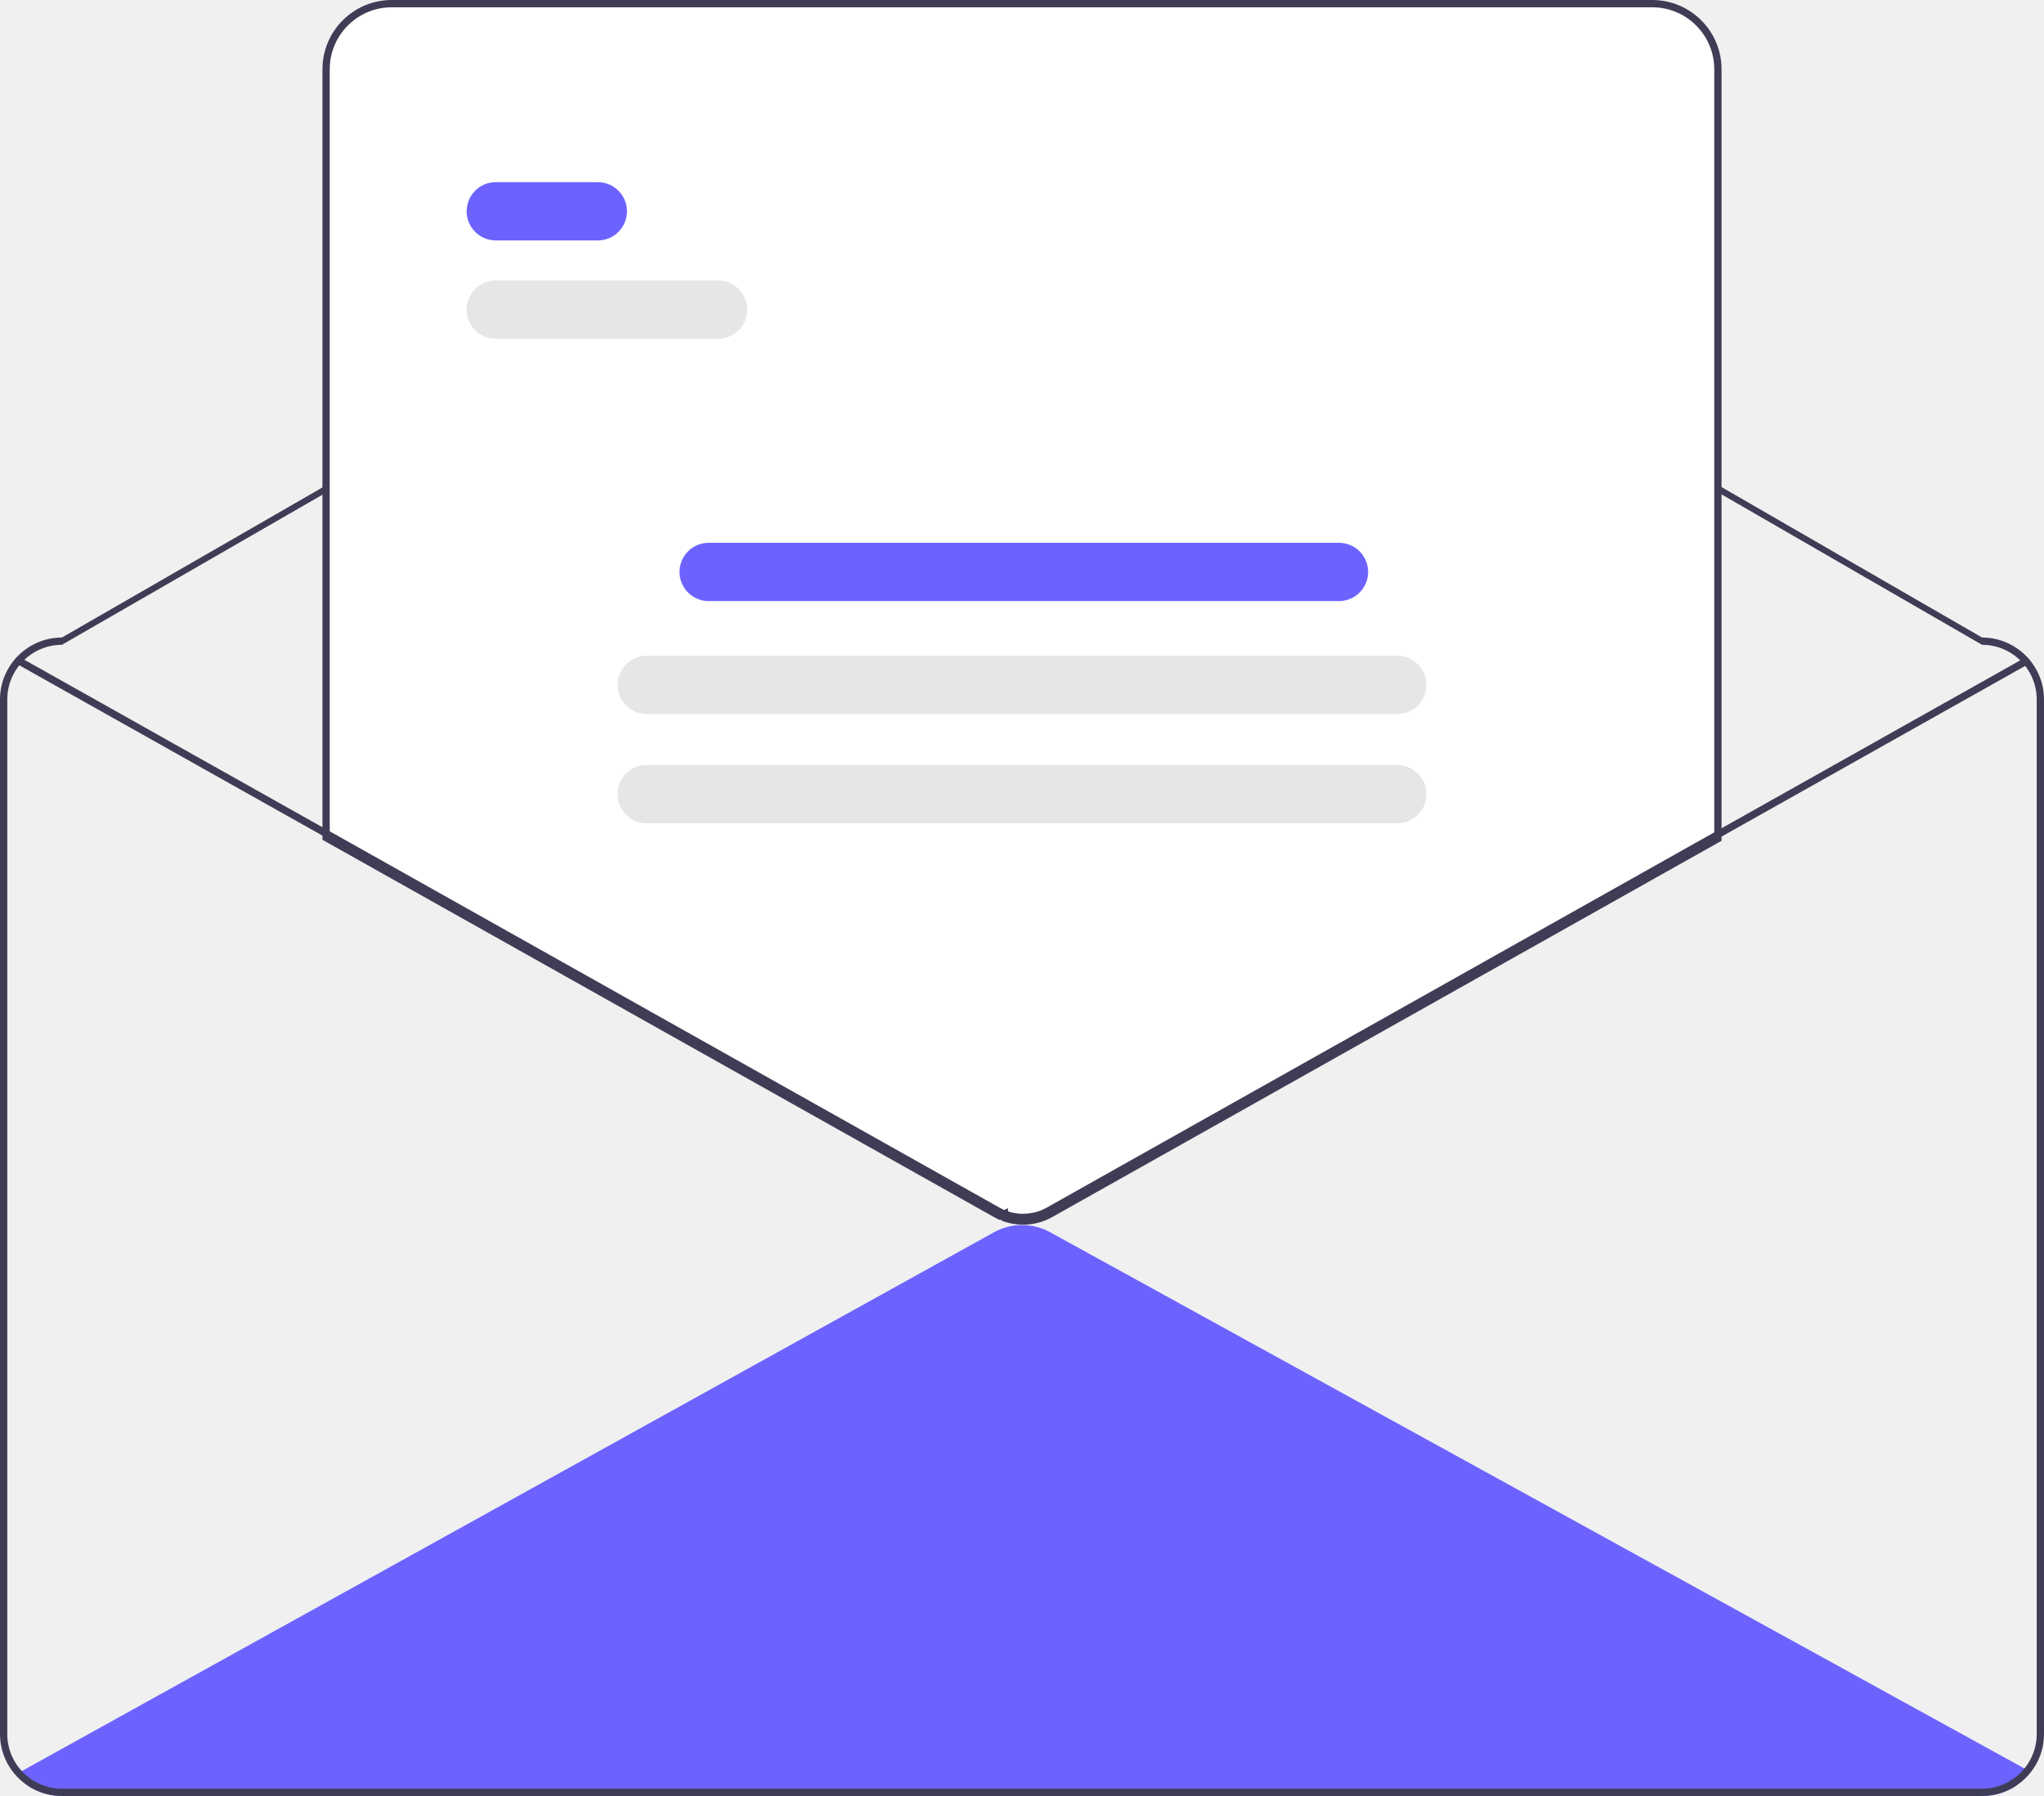
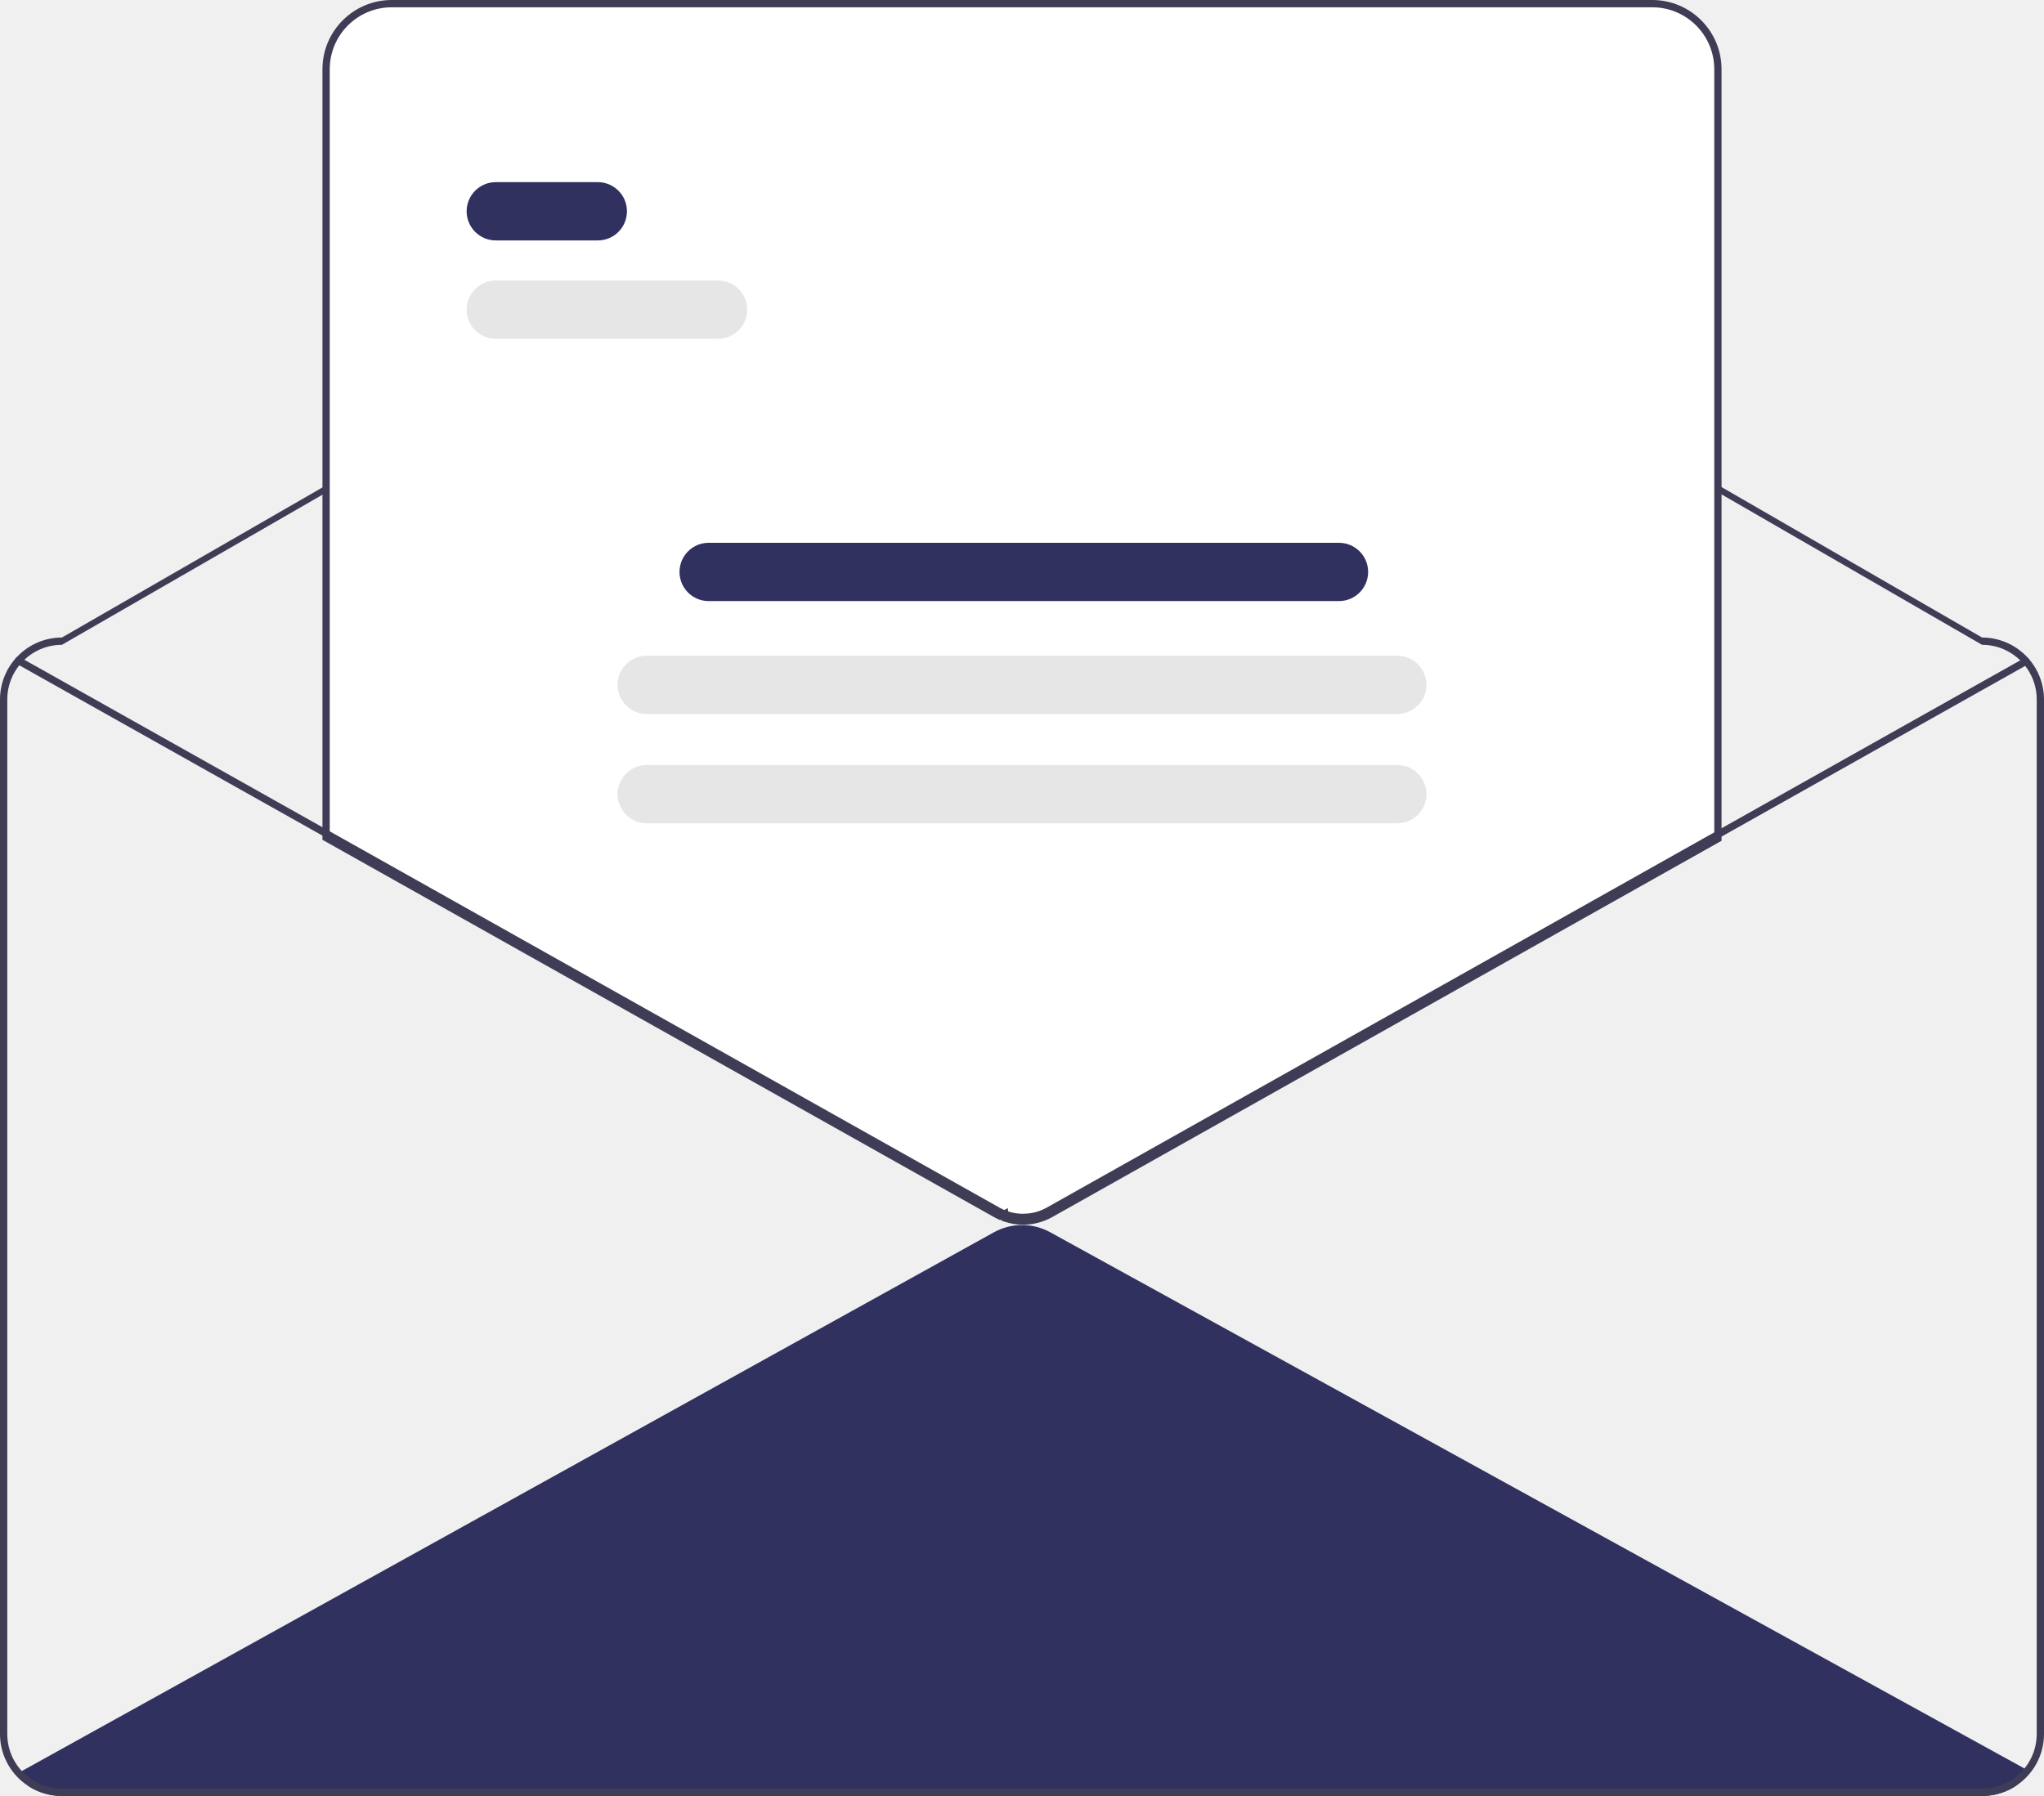
<svg xmlns="http://www.w3.org/2000/svg" width="561" height="493" viewBox="0 0 561 493" data-src="https://cdn.undraw.co/illustrations/opened_47gd.svg" role="img" artist="Katerina Limpitsouni" source="https://undraw.co/">
-   <path d="M876.03,689.45c-.98,1.37-1.97,2.73-2.95,4.08A16.828,16.828,0,0,1,863.5,696.5h-527a16.904,16.904,0,0,1-9.21-2.72c-.91-1.2-1.81-2.41-2.72-3.62l.91-.5L592.27,541.78a16.019,16.019,0,0,1,15.47-.02L875.13,688.95Z" transform="translate(-319.5 -203.5)" fill="#6c63ff" />
+   <path d="M876.03,689.45c-.98,1.37-1.97,2.73-2.95,4.08A16.828,16.828,0,0,1,863.5,696.5h-527a16.904,16.904,0,0,1-9.21-2.72c-.91-1.2-1.81-2.41-2.72-3.62l.91-.5L592.27,541.78a16.019,16.019,0,0,1,15.47-.02L875.13,688.95Z" transform="translate(-319.5 -203.5)" fill="#30315f" />
  <path d="M863.5,378.5,632.282,244.97a64.023,64.023,0,0,0-63.981-.032L336.5,378.5a17.024,17.024,0,0,0-17,17v284a17.02,17.02,0,0,0,17,17h527a17.029,17.029,0,0,0,17-17v-284A17.024,17.024,0,0,0,863.5,378.5Zm15,301a15.036,15.036,0,0,1-15,15h-527a15.027,15.027,0,0,1-15-15v-284a15.018,15.018,0,0,1,15-15L568.3,246.938a64.023,64.023,0,0,1,63.981.032L863.5,380.5a15.018,15.018,0,0,1,15,15Z" transform="translate(-319.5 -203.5)" fill="#3f3d56" />
  <path d="M600.3,539.18a15.363,15.363,0,0,1-5.116-.858l-.302-.107-.061-.672c-.188.093-.379.182-.569.266l-.201.088-.201-.089c-.421-.185-.84-.395-1.244-.622L408.5,433.732V222.5A18.521,18.521,0,0,1,427,204H773a18.521,18.521,0,0,1,18.5,18.5V434.002l-.255.144-183.25,103.04A15.757,15.757,0,0,1,600.3,539.18Z" transform="translate(-319.5 -203.5)" fill="#fff" />
  <path d="M600.3,539.68a15.856,15.856,0,0,1-5.282-.887l-.605-.213-.026-.286-.337.148-.402-.177c-.437-.192-.87-.409-1.288-.645L408,434.025V222.5a19.022,19.022,0,0,1,19-19H773a19.022,19.022,0,0,1,19,19V434.295L608.24,537.622A16.253,16.253,0,0,1,600.3,539.68Zm-4.013-2.577a14.492,14.492,0,0,0,10.974-1.226L790,433.125V222.5a17.019,17.019,0,0,0-17-17H427a17.019,17.019,0,0,0-17,17V432.854l11.99,6.733,171.35,96.291q.35.197.71.371.36-.174.709-.37l1.347-.759Z" transform="translate(-319.5 -203.5)" fill="#3f3d56" />
  <path d="M876.07,385.88,803.5,426.68,791,433.71,607.75,536.75a15.242,15.242,0,0,1-7.45,1.93,14.911,14.911,0,0,1-4.95-.83,12.054,12.054,0,0,1-1.3-.5q-.614-.27-1.2-.6L421.5,440.46,409,433.44l-84.92-47.72a1.011,1.011,0,0,1-.38-1.37.999.999,0,0,1,1.36-.38L409,431.14l12.5,7.02L593.83,535a13.074,13.074,0,0,0,1.78.83c.26.1.53.19.8.27A13.264,13.264,0,0,0,606.77,535L791,431.42l12.5-7.03,71.59-40.25a.998.998,0,1,1,.98,1.74Z" transform="translate(-319.5 -203.5)" fill="#3f3d56" />
-   <path d="M483.575,269.5h-28a8,8,0,0,1,0-16h28a8,8,0,0,1,0,16Z" transform="translate(-319.5 -203.5)" fill="#6c63ff" />
+   <path d="M483.575,269.5h-28a8,8,0,0,1,0-16h28a8,8,0,0,1,0,16Z" transform="translate(-319.5 -203.5)" fill="#30315f" />
  <path d="M516.575,296.5h-61a8,8,0,0,1,0-16h61a8,8,0,0,1,0,16Z" transform="translate(-319.5 -203.5)" fill="#e6e6e6" />
-   <path d="M687,368.5H514a8,8,0,0,1,0-16H687a8,8,0,0,1,0,16Z" transform="translate(-319.5 -203.5)" fill="#6c63ff" />
+   <path d="M687,368.5H514a8,8,0,0,1,0-16H687a8,8,0,0,1,0,16Z" transform="translate(-319.5 -203.5)" fill="#30315f" />
  <path d="M703,399.5H497a8,8,0,0,1,0-16H703a8,8,0,0,1,0,16Z" transform="translate(-319.5 -203.5)" fill="#e6e6e6" />
  <path d="M703,429.5H497a8,8,0,0,1,0-16H703a8,8,0,0,1,0,16Z" transform="translate(-319.5 -203.5)" fill="#e6e6e6" />
</svg>
